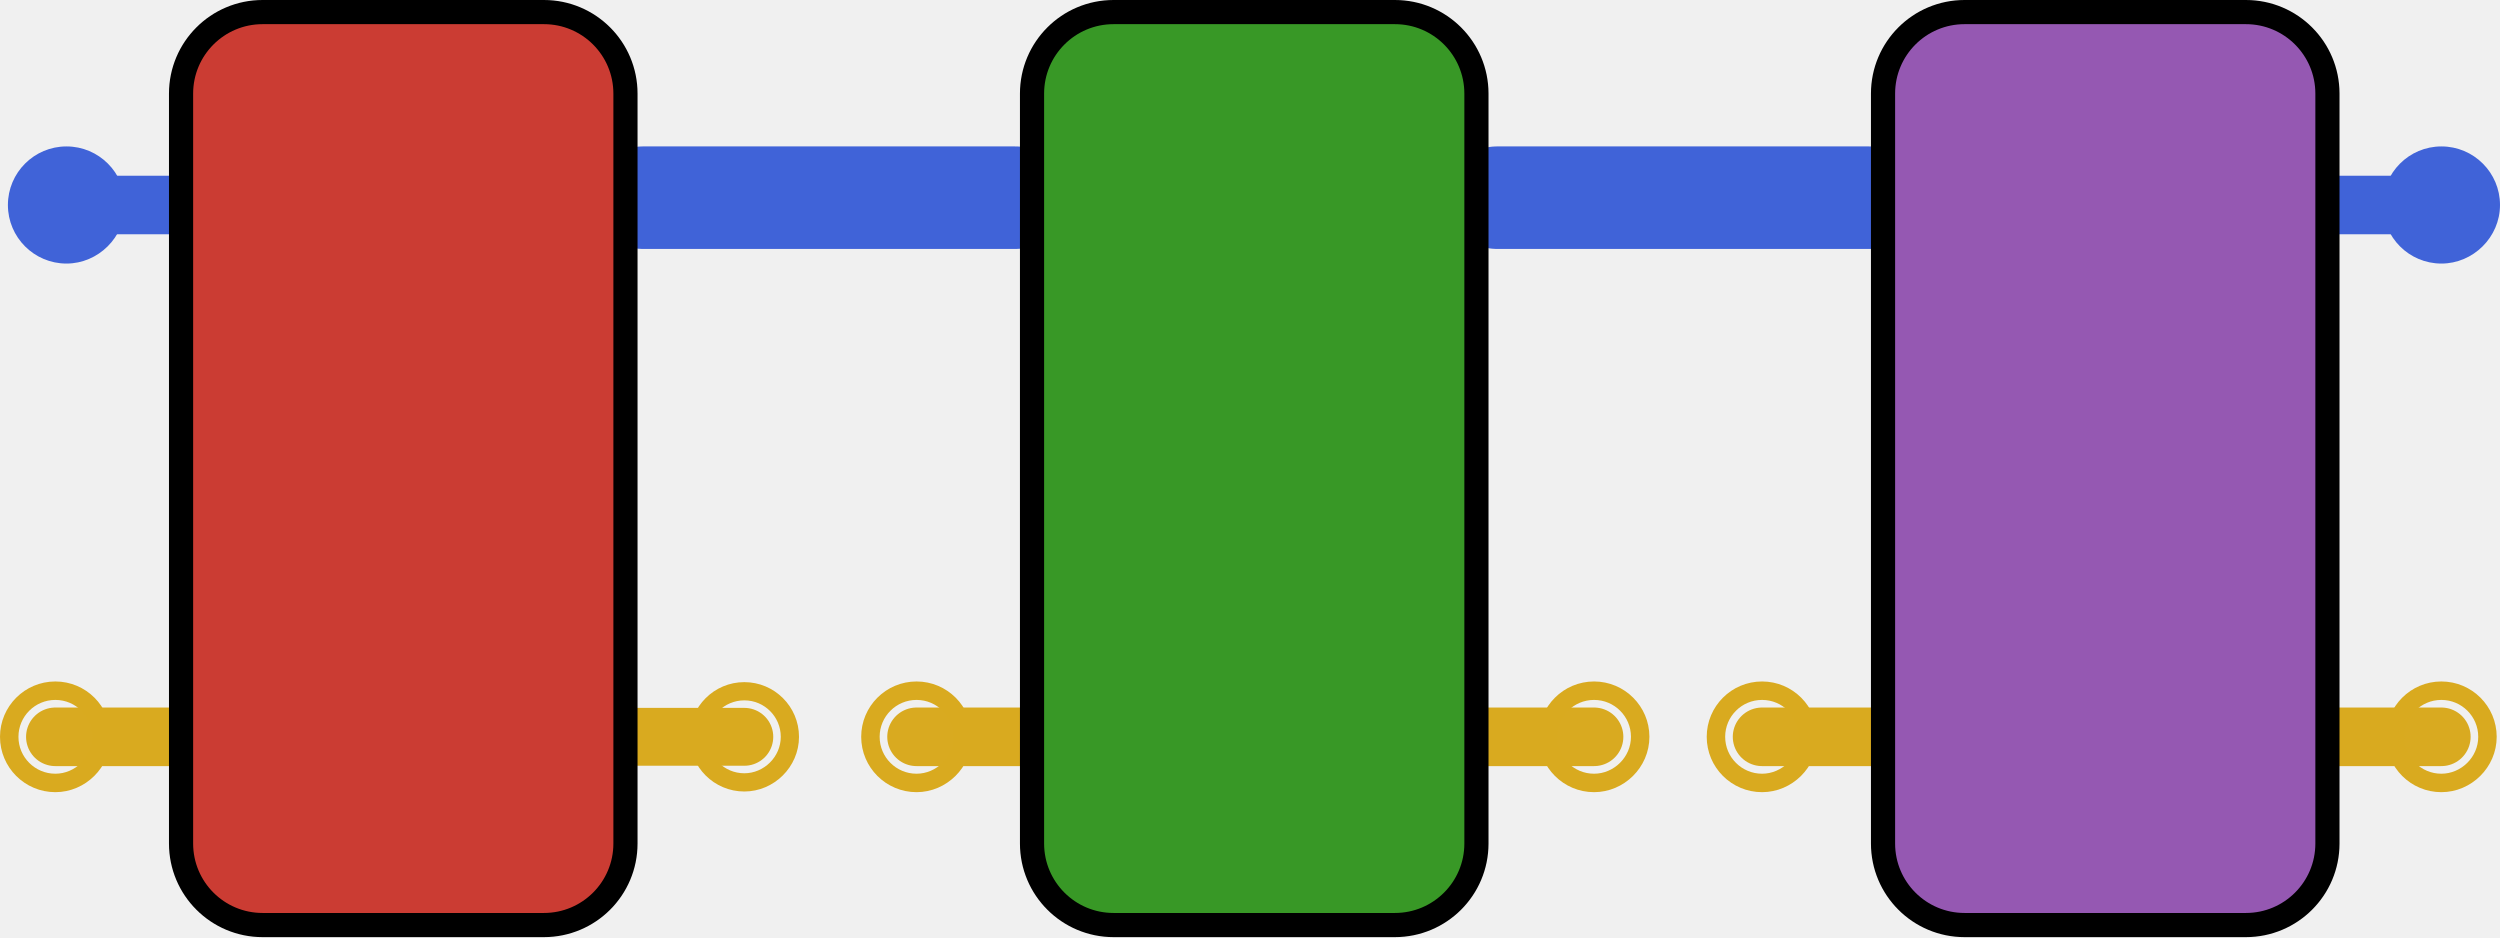
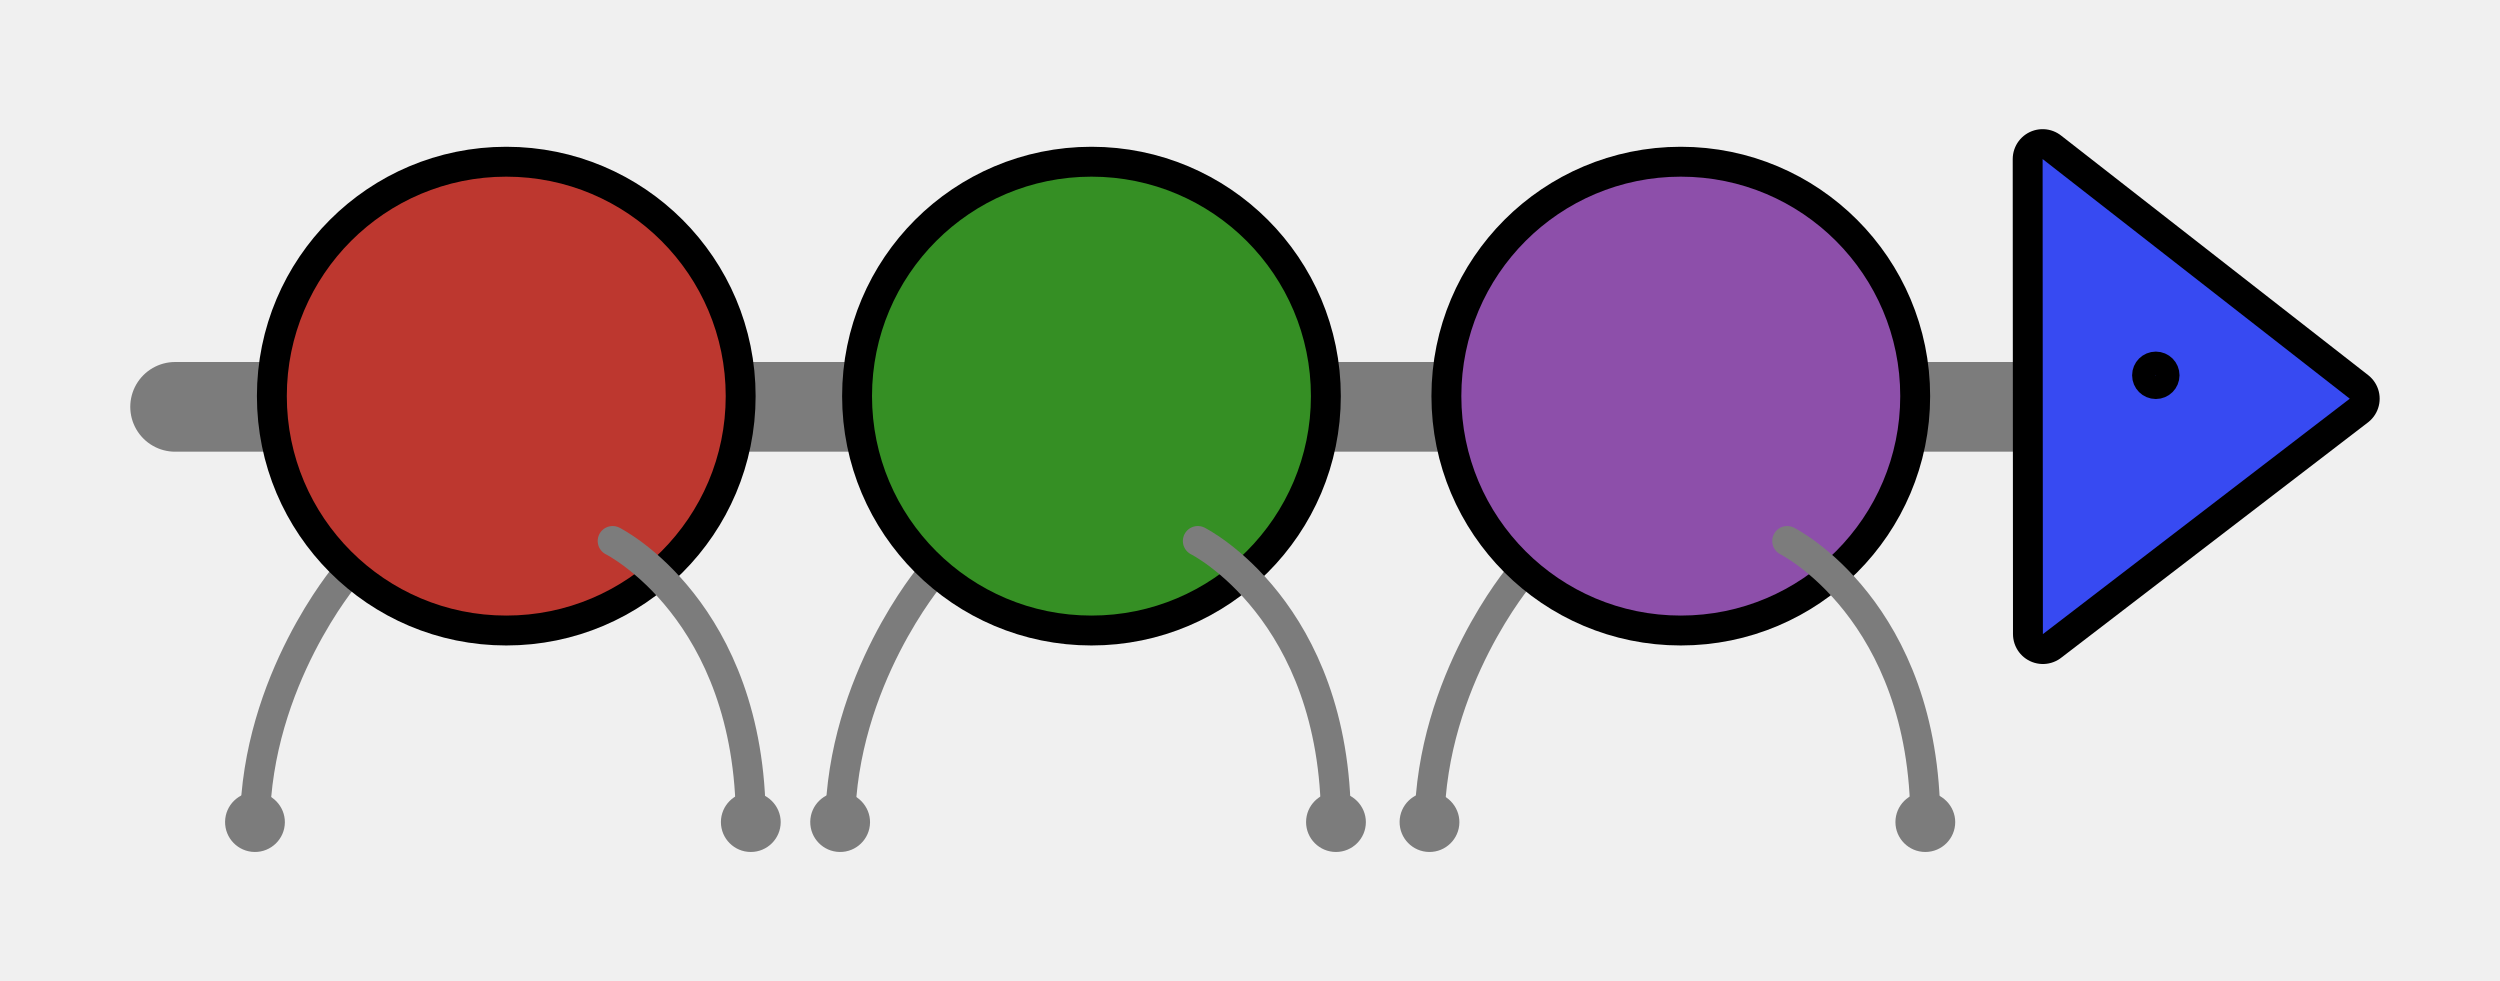
- <svg xmlns="http://www.w3.org/2000/svg" width="85.367mm" height="32mm" viewBox="0 0 85.367 32" version="1.1" id="svg1">
+ <svg xmlns="http://www.w3.org/2000/svg" width="83.617mm" height="32.788mm" viewBox="0 0 83.617 32.788" version="1.1" id="svg1">
  <defs id="defs1">
    <marker style="overflow:visible" id="marker70" refX="0" refY="0" orient="auto" markerWidth="0.35" markerHeight="0.35" viewBox="0 0 1 1" preserveAspectRatio="xMidYMid">
      <path transform="scale(0.45)" style="fill:context-fill;fill-rule:evenodd;stroke:context-stroke;stroke-width:2" d="M 5,0 C 5,2.76 2.76,5 0,5 -2.76,5 -5,2.76 -5,0 c 0,-2.76 2.3,-5 5,-5 2.76,0 5,2.24 5,5 z" id="path70" />
    </marker>
    <marker style="overflow:visible" id="ColoredDot" refX="0" refY="0" orient="auto" markerWidth="0.35" markerHeight="0.35" viewBox="0 0 1 1" preserveAspectRatio="xMidYMid">
      <path transform="scale(0.45)" style="fill:context-fill;fill-rule:evenodd;stroke:context-stroke;stroke-width:2" d="M 5,0 C 5,2.76 2.76,5 0,5 -2.76,5 -5,2.76 -5,0 c 0,-2.76 2.3,-5 5,-5 2.76,0 5,2.24 5,5 z" id="path20" />
    </marker>
    <marker style="overflow:visible" id="marker66" refX="0" refY="0" orient="auto" markerWidth="0.4" markerHeight="0.4" viewBox="0 0 1 1" preserveAspectRatio="xMidYMid">
      <path transform="scale(0.5)" style="fill:context-stroke;fill-rule:evenodd;stroke:none" d="M 5,0 C 5,2.76 2.76,5 0,5 -2.76,5 -5,2.76 -5,0 c 0,-2.76 2.3,-5 5,-5 2.76,0 5,2.24 5,5 z" id="path66" />
    </marker>
    <marker style="overflow:visible" id="Dot" refX="0" refY="0" orient="auto" markerWidth="0.4" markerHeight="0.4" viewBox="0 0 1 1" preserveAspectRatio="xMidYMid">
      <path transform="scale(0.5)" style="fill:context-stroke;fill-rule:evenodd;stroke:none" d="M 5,0 C 5,2.76 2.76,5 0,5 -2.76,5 -5,2.76 -5,0 c 0,-2.76 2.3,-5 5,-5 2.76,0 5,2.24 5,5 z" id="path17" />
    </marker>
  </defs>
-   <g id="layer1" transform="translate(-14.23,-75.00002)">
-     <path style="fill:#9558b2;fill-opacity:1;stroke:#4063d8;stroke-width:3.5;stroke-linecap:round;stroke-linejoin:round;stroke-dasharray:none;stroke-opacity:1;paint-order:stroke markers fill" d="M 36.184,81.75 H 48.907" id="path63" />
-     <path style="fill:#9558b2;fill-opacity:1;stroke:#4063d8;stroke-width:3.5;stroke-linecap:round;stroke-linejoin:round;stroke-dasharray:none;stroke-opacity:1;paint-order:stroke markers fill" d="M 65.345,81.75 H 78.067" id="path64" />
-     <path style="fill:#9558b2;fill-opacity:1;stroke:#4063d8;stroke-width:2;stroke-linecap:round;stroke-linejoin:round;stroke-opacity:1;marker-start:url(#marker66);paint-order:stroke markers fill" d="m 97.597,82 h -5.036" id="path65" />
-     <path style="fill:#9558b2;fill-opacity:1;stroke:#4063d8;stroke-width:2;stroke-linecap:round;stroke-linejoin:round;stroke-opacity:1;marker-end:url(#Dot);paint-order:stroke markers fill" d="M 21.536,82 H 16.5" id="path62" />
-     <path style="fill:#ffffff;fill-opacity:0.004;stroke:#d9aa1f;stroke-width:2;stroke-linecap:round;stroke-linejoin:round;stroke-opacity:1;marker-end:url(#ColoredDot);paint-order:stroke markers fill" d="M 21.156,100.16 H 16.12" id="path67" />
-     <path style="fill:#ffffff;fill-opacity:0;stroke:#d9aa1f;stroke-width:1.976;stroke-linecap:round;stroke-linejoin:round;stroke-opacity:1;marker-start:url(#marker70);paint-order:stroke markers fill" d="M 39.646,100.16 H 34.731" id="path68" />
-     <path style="fill:#ffffff;fill-opacity:0.007;stroke:#d9aa1f;stroke-width:2;stroke-linecap:round;stroke-linejoin:round;stroke-opacity:1;marker-end:url(#ColoredDot);paint-order:stroke markers fill" d="M 50.563,100.16 H 45.527" id="path69" />
-     <path style="fill:#ffffff;fill-opacity:0.007;stroke:#d9aa1f;stroke-width:2;stroke-linecap:round;stroke-linejoin:round;stroke-opacity:1;marker-start:url(#marker70);paint-order:stroke markers fill" d="M 68.662,100.16 H 63.626" id="path71" />
-     <path style="fill:#ffffff;fill-opacity:0.007;stroke:#d9aa1f;stroke-width:2;stroke-linecap:round;stroke-linejoin:round;stroke-opacity:1;marker-end:url(#ColoredDot);paint-order:stroke markers fill" d="M 79.434,100.16 H 74.399" id="path72" />
-     <path style="fill:#ffffff;fill-opacity:0.007;stroke:#d9aa1f;stroke-width:2;stroke-linecap:round;stroke-linejoin:round;stroke-opacity:1;marker-start:url(#marker70);paint-order:stroke markers fill" d="M 97.594,100.16 H 92.558" id="path73" />
-     <rect style="fill:#cb3c33;fill-opacity:1;stroke:#000000;stroke-width:1.65;stroke-linecap:round;stroke-linejoin:round;stroke-opacity:1;paint-order:stroke markers fill" id="rect60" width="14.35" height="30.35" x="20.825" y="75.825" ry="2.371" />
-     <rect style="fill:#389826;fill-opacity:1;stroke:#000000;stroke-width:1.65;stroke-linecap:round;stroke-linejoin:round;stroke-opacity:1;paint-order:stroke markers fill" id="rect61" width="14.35" height="30.35" x="49.883" y="75.825" ry="2.371" />
-     <rect style="fill:#9558b2;fill-opacity:1;stroke:#000000;stroke-width:1.65;stroke-linecap:round;stroke-linejoin:round;stroke-opacity:1;paint-order:stroke markers fill" id="rect62" width="14.35" height="30.35" x="78.942" y="75.825" ry="2.371" />
+   <g id="layer1" transform="translate(-14.23,-74.21211)">
+     <path style="fill:none;stroke:#7c7c7c;stroke-width:3;stroke-linecap:round;stroke-linejoin:round;stroke-dasharray:none;paint-order:stroke markers fill;stroke-opacity:1" d="M 20.087,87.82 H 88.94" id="path14" />
+     <path style="fill:none;stroke:#7c7c7c;stroke-width:1;stroke-linecap:round;stroke-linejoin:round;stroke-dasharray:none;paint-order:stroke markers fill;marker-end:url(#Dot);stroke-opacity:1" d="m 25.796,93.445 c 0,0 -2.975,3.515 -3.038,8.263" id="path2" />
+     <path style="fill:none;stroke:#7c7c7c;stroke-width:1;stroke-linecap:round;stroke-linejoin:round;stroke-dasharray:none;paint-order:stroke markers fill;marker-end:url(#marker66);stroke-opacity:1" d="m 45.368,93.445 c 0,0 -2.975,3.515 -3.038,8.263" id="path4" />
+     <path style="fill:none;stroke:#7c7c7c;stroke-width:1;stroke-linecap:round;stroke-linejoin:round;stroke-dasharray:none;paint-order:stroke markers fill;marker-end:url(#marker66);stroke-opacity:1" d="m 65.08,93.445 c 0,0 -2.975,3.515 -3.038,8.263" id="path6" />
+     <path id="path13" style="fill:#374af2;fill-opacity:1;stroke:#000000;stroke-width:2;stroke-linecap:round;stroke-linejoin:round;stroke-dasharray:none;paint-order:stroke markers fill" d="M 82.558,95.421 92.822,87.547 82.549,79.532 Z" />
+     <circle style="fill:#bd372f;fill-opacity:1;stroke:#000000;stroke-width:2;stroke-linecap:round;stroke-linejoin:round;stroke-dasharray:none;paint-order:stroke markers fill" id="path1" cx="31.163" cy="87.461" r="7.34" />
+     <path style="fill:none;stroke:#7c7c7c;stroke-width:1;stroke-linecap:round;stroke-linejoin:round;stroke-dasharray:none;paint-order:stroke markers fill;marker-end:url(#marker66);stroke-opacity:1" d="m 34.721,92.306 c 0,0 4.621,2.313 4.621,9.402" id="path3" />
+     <circle style="fill:#358f24;fill-opacity:1;stroke:#000000;stroke-width:2;stroke-linecap:round;stroke-linejoin:round;stroke-dasharray:none;paint-order:stroke markers fill" id="circle3" cx="50.736" cy="87.461" r="7.34" />
+     <path style="fill:none;stroke:#7c7c7c;stroke-width:1;stroke-linecap:round;stroke-linejoin:round;stroke-dasharray:none;paint-order:stroke markers fill;marker-end:url(#marker66);stroke-opacity:1" d="m 54.293,92.306 c 0,0 4.621,2.313 4.621,9.402" id="path5" />
+     <circle style="fill:#8d4faa;fill-opacity:1;stroke:#000000;stroke-width:2;stroke-linecap:round;stroke-linejoin:round;stroke-dasharray:none;paint-order:stroke markers fill" id="circle5" cx="70.447" cy="87.461" r="7.34" />
+     <path style="fill:none;stroke:#7c7c7c;stroke-width:1;stroke-linecap:round;stroke-linejoin:round;stroke-dasharray:none;paint-order:stroke markers fill;marker-end:url(#marker66);stroke-opacity:1" d="m 74.005,92.306 c 0,0 4.621,2.313 4.621,9.402" id="path7" />
+     <circle style="fill:none;fill-opacity:1;stroke:#000000;stroke-width:0.8;stroke-linecap:round;stroke-linejoin:round;stroke-dasharray:none;stroke-opacity:1;paint-order:stroke markers fill" id="path19" cx="86.335" cy="86.765" r="0.393" />
  </g>
</svg>
